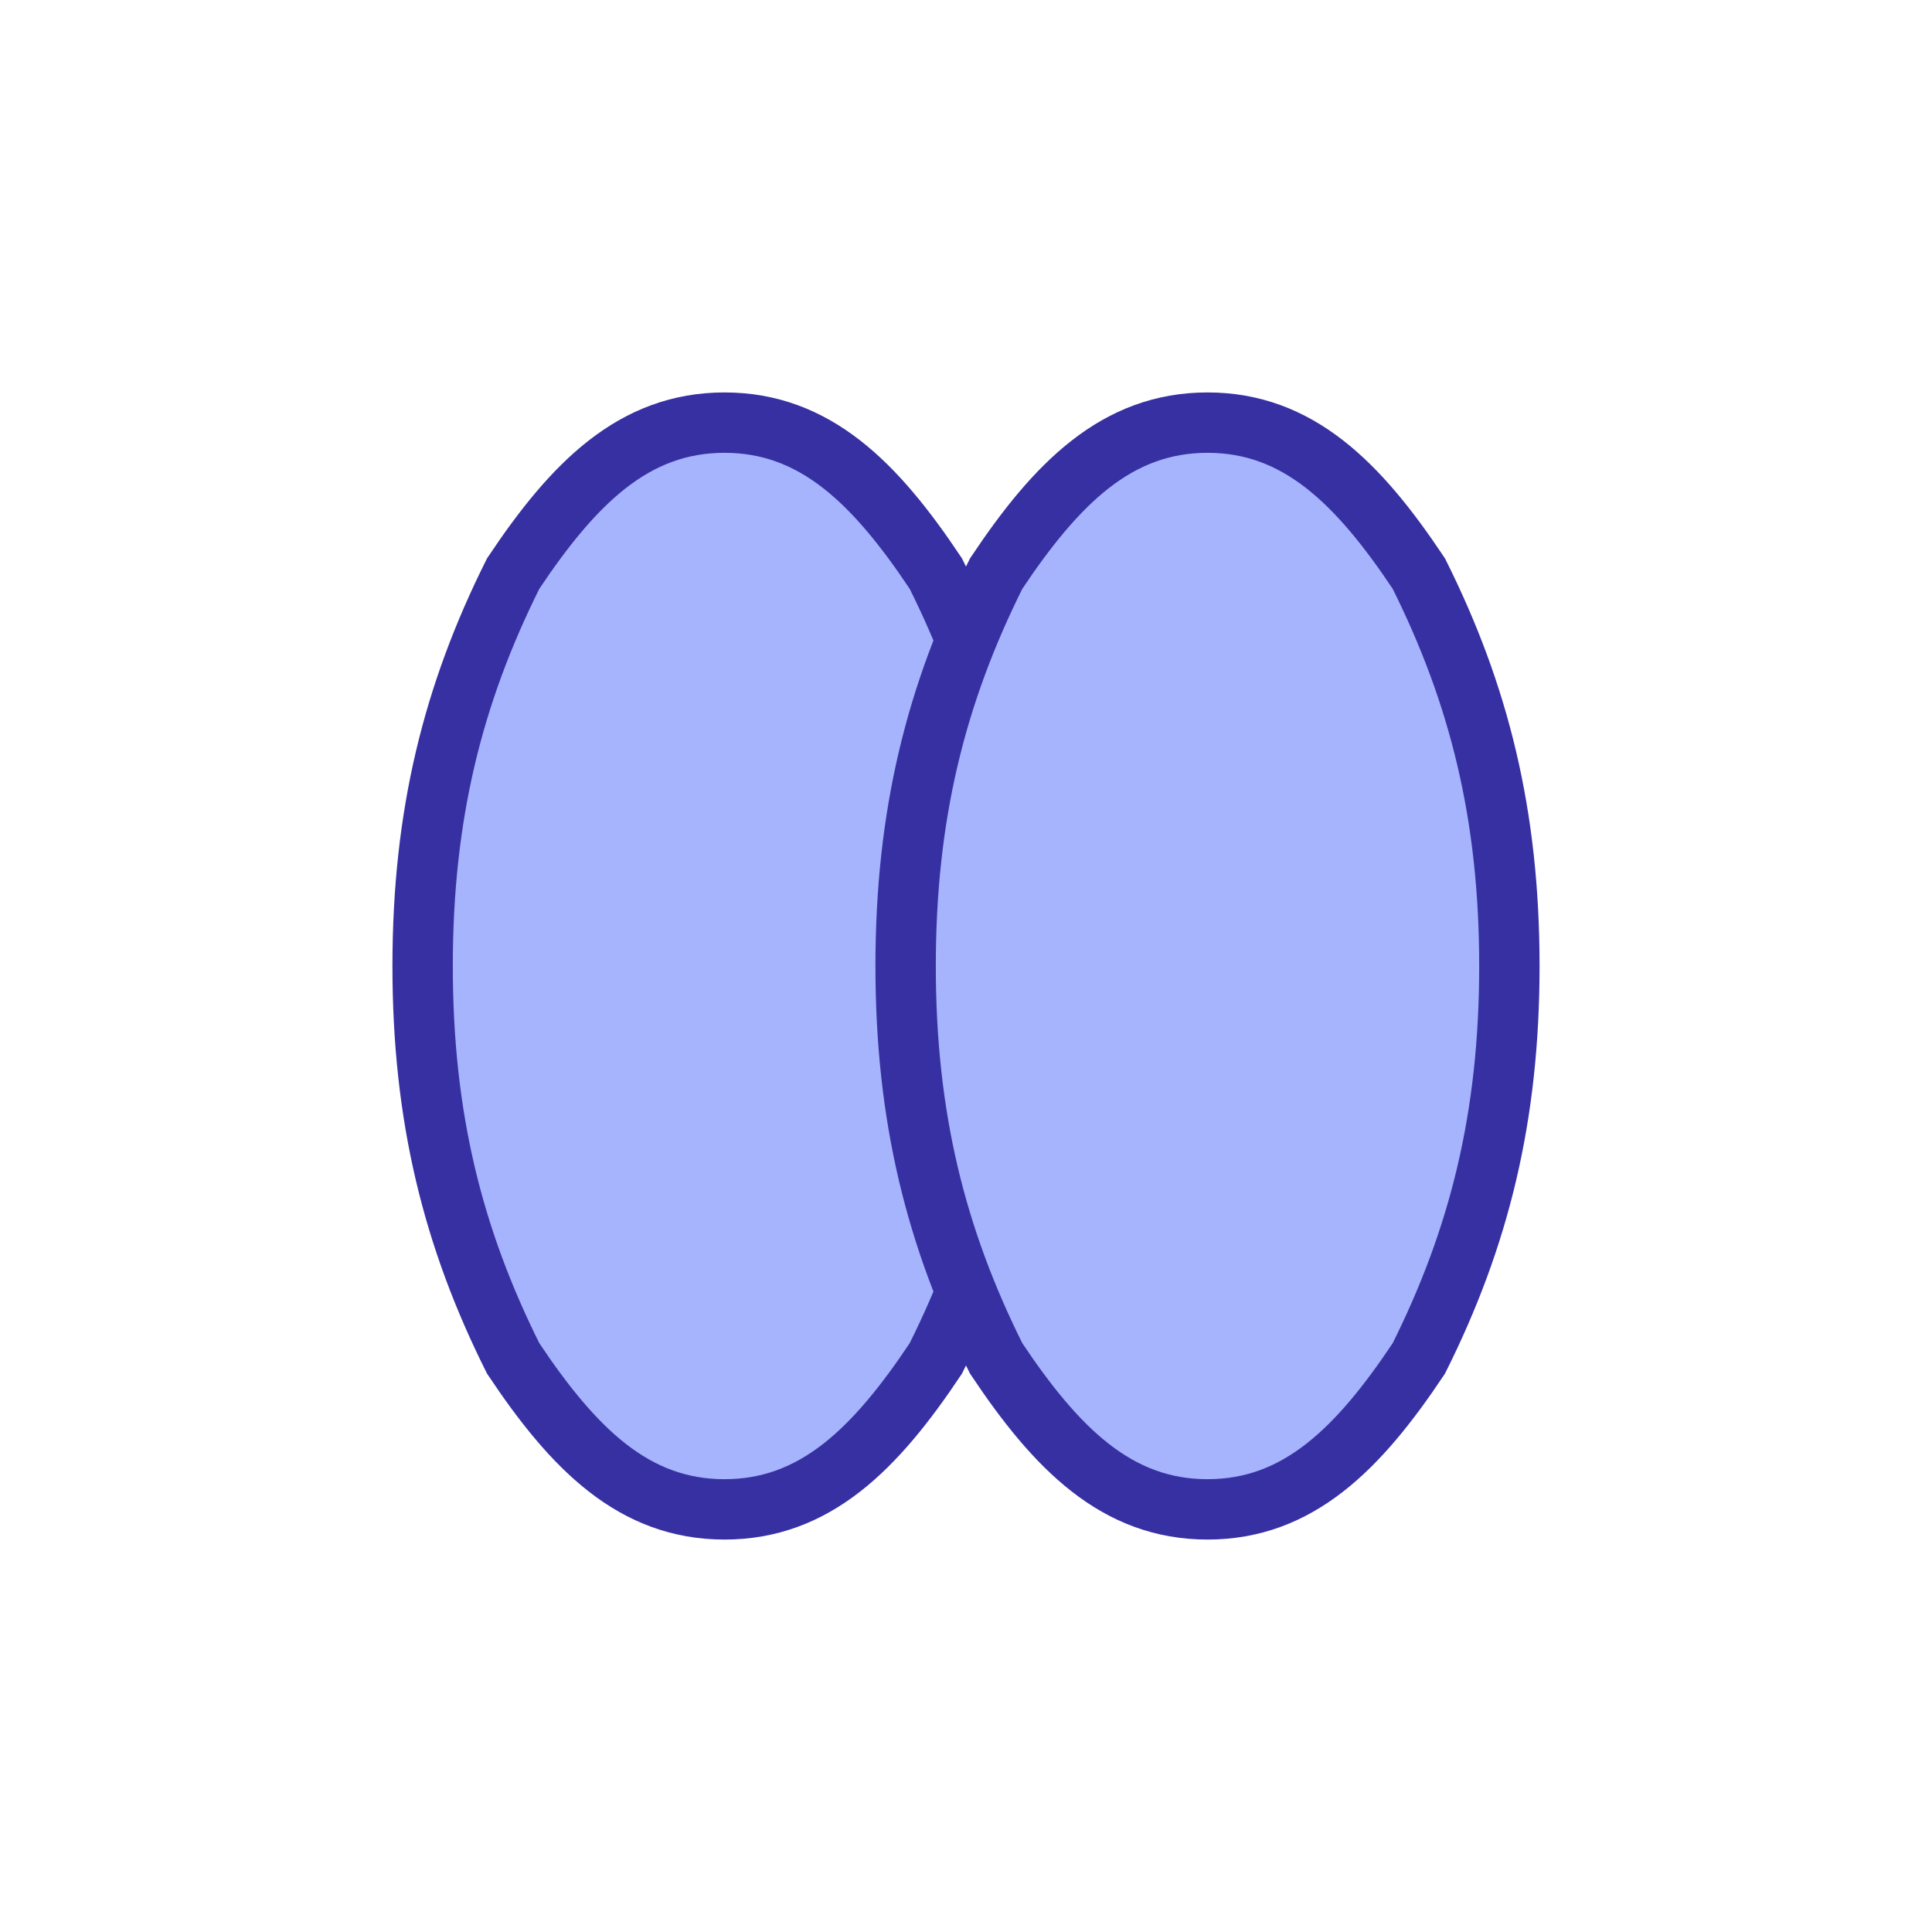
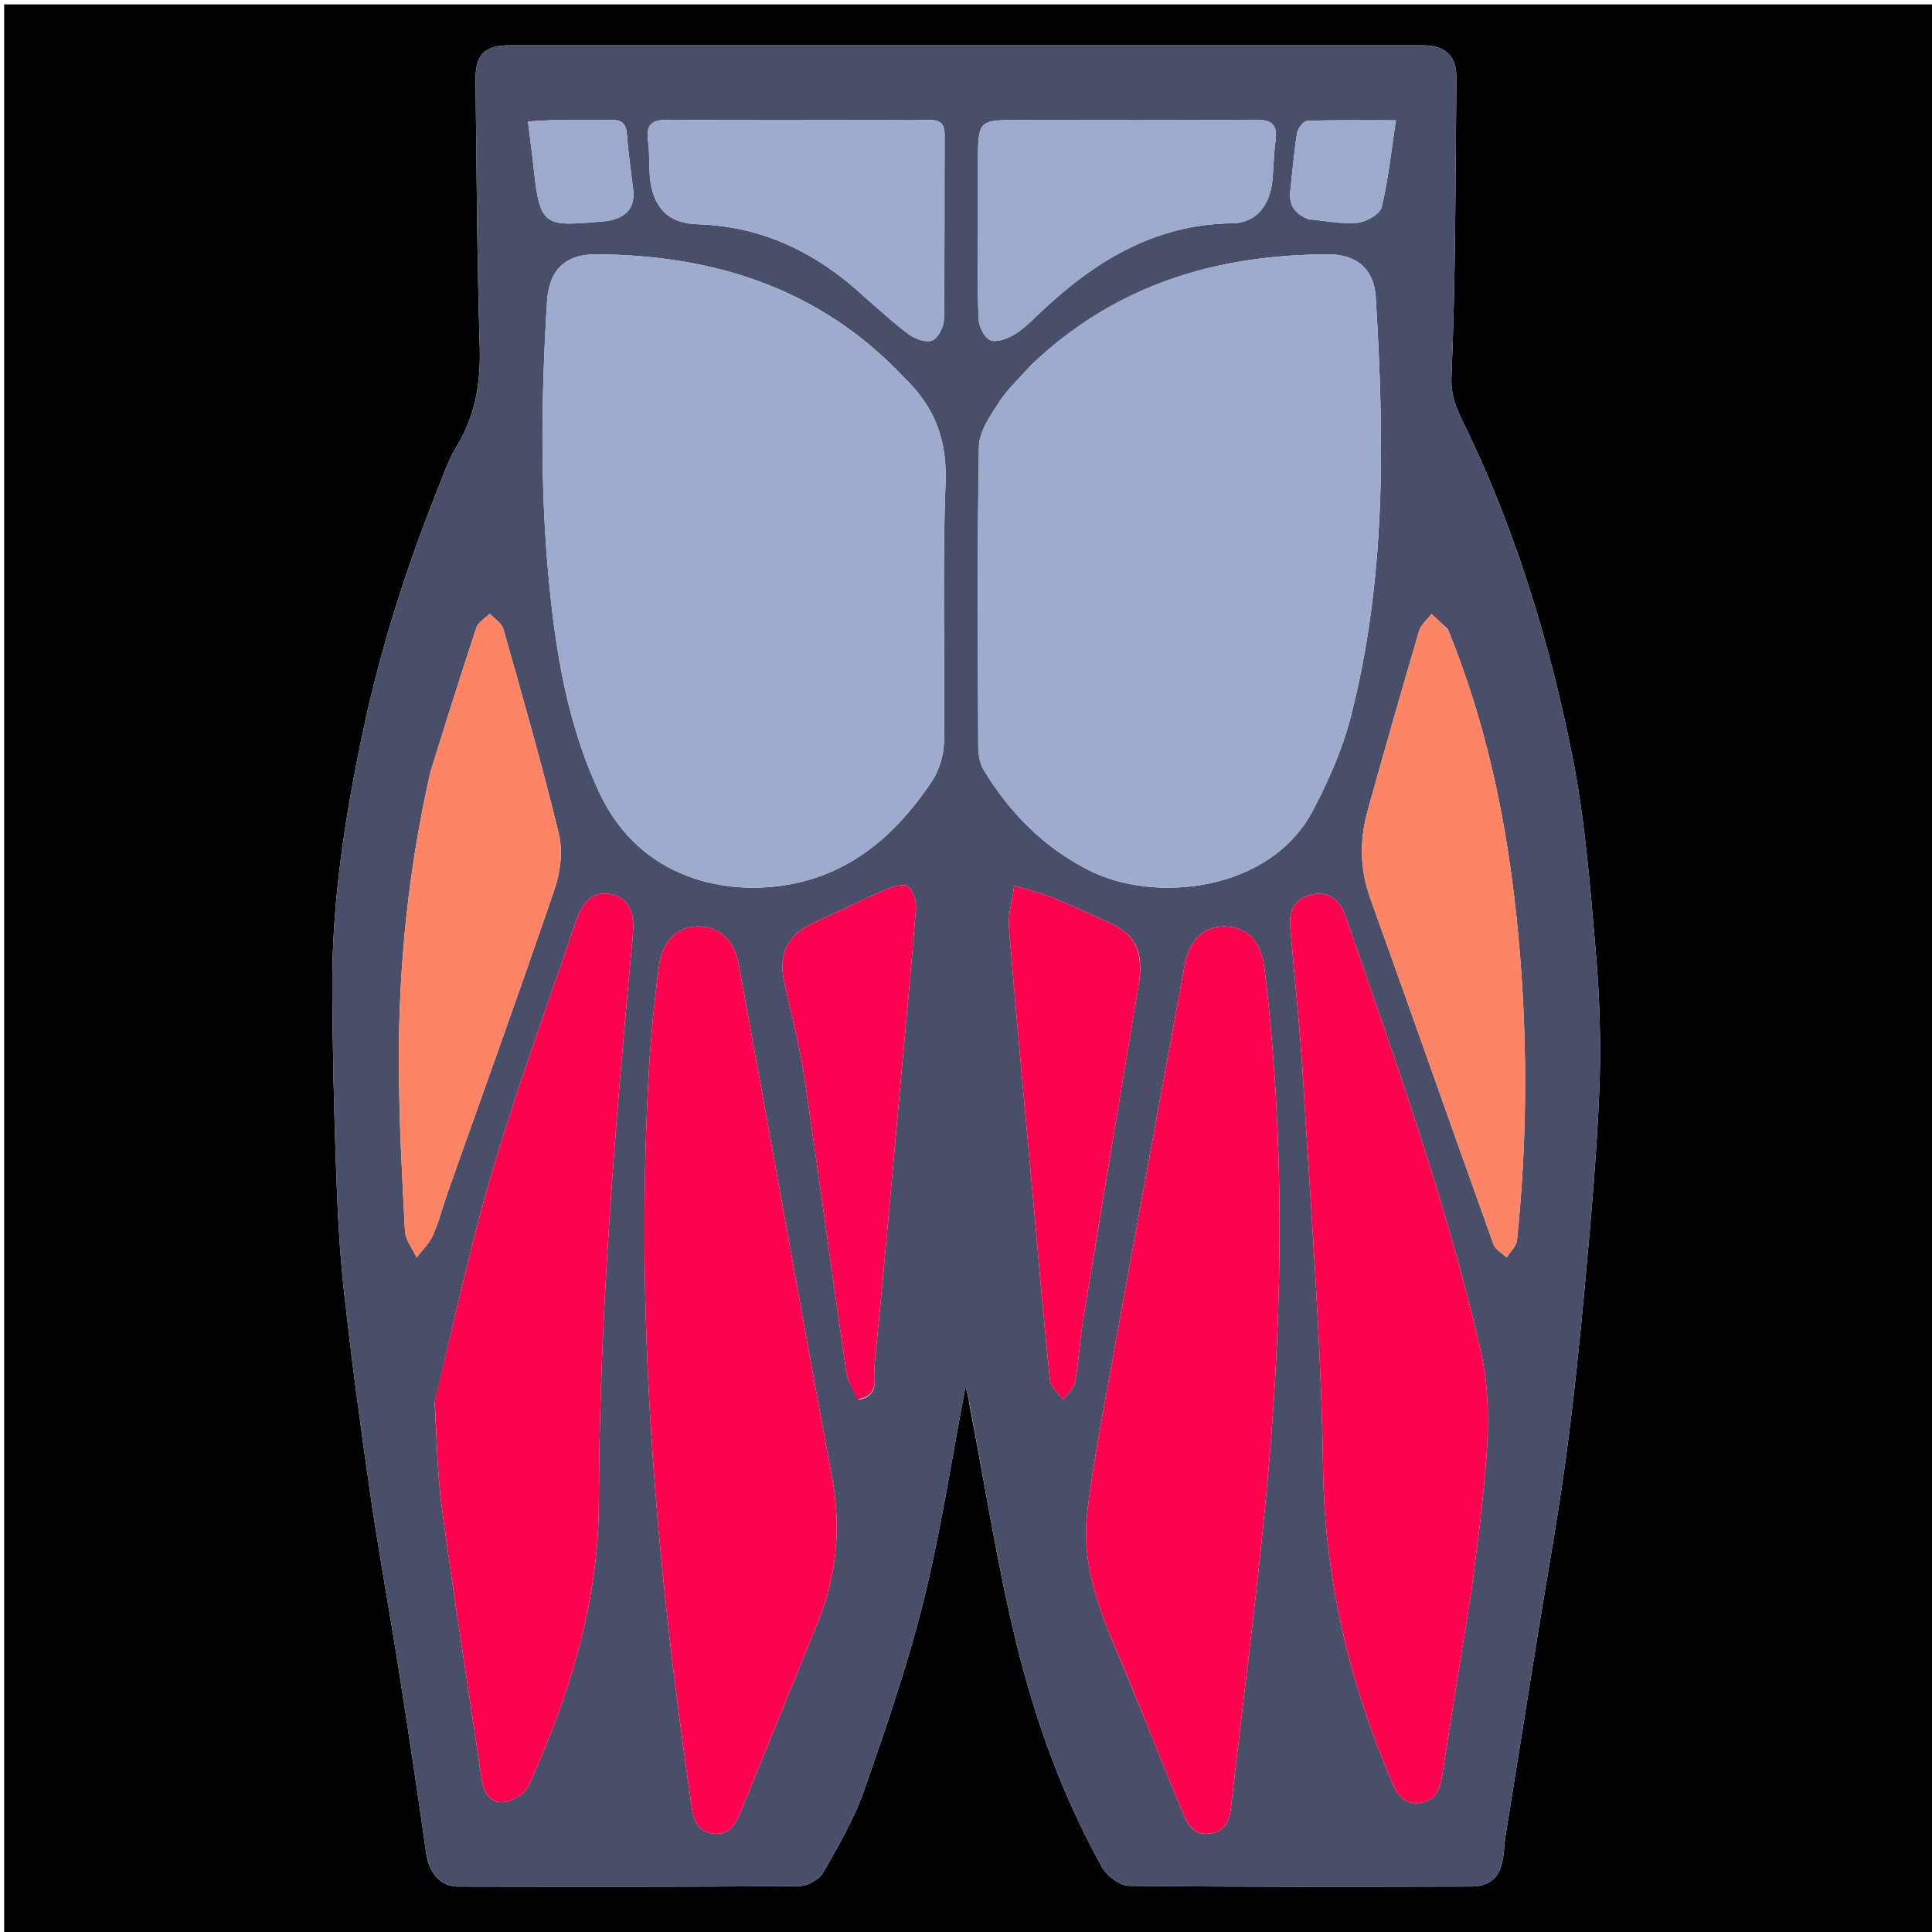
- <svg xmlns="http://www.w3.org/2000/svg" viewBox="0 0 64 64" fill="none">
-   <path fill="#a5b4fc" d="M24 14c3 0 5 2 7 5 2 4 3 8 3 13s-1 9-3 13c-2 3-4 5-7 5s-5-2-7-5c-2-4-3-8-3-13s1-9 3-13c2-3 4-5 7-5Z" />
-   <path stroke="#3730a3" stroke-width="2" d="M24 14c3 0 5 2 7 5 2 4 3 8 3 13s-1 9-3 13c-2 3-4 5-7 5s-5-2-7-5c-2-4-3-8-3-13s1-9 3-13c2-3 4-5 7-5Z" />
-   <path fill="#a5b4fc" d="M40 14c3 0 5 2 7 5 2 4 3 8 3 13s-1 9-3 13c-2 3-4 5-7 5s-5-2-7-5c-2-4-3-8-3-13s1-9 3-13c2-3 4-5 7-5Z" />
-   <path stroke="#3730a3" stroke-width="2" d="M40 14c3 0 5 2 7 5 2 4 3 8 3 13s-1 9-3 13c-2 3-4 5-7 5s-5-2-7-5c-2-4-3-8-3-13s1-9 3-13c2-3 4-5 7-5Z" />
+ <svg xmlns="http://www.w3.org/2000/svg" version="1.1" id="Layer_1" x="0px" y="0px" width="100%" viewBox="0 0 512 512" enable-background="new 0 0 512 512" xml:space="preserve">
+   <path fill="#000000" opacity="1" stroke="none" d=" M513,185   C513,294.64 513,403.78 513,512.96   C342.402,512.96 171.803,512.96 1.102,512.96   C1.102,342.443 1.102,171.887 1.102,1.165   C171.667,1.165 342.333,1.165 513,1.165   C513,62.197 513,123.348 513,185  M257.007,372.729   C261.029,393.58 264.264,414.623 269.295,435.228   C274.348,455.923 281.597,476.047 292.033,494.774   C293.335,497.11 296.719,499.738 299.165,499.765   C329.487,500.103 359.815,500.013 390.141,499.946   C393.912,499.938 396.884,498.106 397.916,494.316   C398.602,491.795 398.572,489.089 398.987,486.485   C401.836,468.58 404.711,450.68 407.59,432.78   C410.048,417.504 412.826,402.272 414.902,386.944   C416.983,371.576 418.595,356.134 420.001,340.687   C421.573,323.411 423.149,306.111 423.838,288.786   C424.325,276.534 423.924,264.172 422.87,251.95   C421.369,234.547 420.035,217.001 416.602,199.923   C410.717,170.637 402.104,142.077 389.218,114.911   C387.092,110.429 384.388,106.135 384.649,100   C385.77,73.595 385.7,47.138 385.957,20.699   C386.015,14.794 383.003,12.011 377.067,12.01   C296.419,12.002 215.771,12.002 135.123,12.009   C128.36,12.01 125.937,14.427 126.022,21.342   C126.309,44.789 126.411,68.243 127.13,91.678   C127.423,101.253 126.069,110.023 121.014,118.275   C118.876,121.765 117.54,125.767 116.006,129.603   C107.658,150.48 100.842,171.846 96.188,193.851   C91.463,216.189 87.953,238.714 88.054,261.621   C88.124,277.573 88.495,293.528 89.053,309.47   C89.435,320.385 89.953,331.326 91.153,342.173   C93.128,360.037 95.504,377.863 98.086,395.651   C100.357,411.295 103.226,426.851 105.673,442.471   C108.22,458.726 110.663,474.998 112.967,491.289   C113.669,496.249 116.737,499.952 121.368,499.961   C151.527,500.015 181.688,500.064 211.845,499.83   C214.019,499.813 217.111,498.079 218.173,496.225   C222.184,489.225 226.32,482.121 228.968,474.552   C234.776,457.948 240.543,441.243 244.768,424.194   C249.366,405.644 252.198,386.658 255.9,367.34   C256.331,369.137 256.665,370.532 257.007,372.729  z" />
+   <path fill="#4A4F69" opacity="1" stroke="none" d=" M257.003,372.328   C256.665,370.532 256.331,369.137 255.9,367.34   C252.198,386.658 249.366,405.644 244.768,424.194   C240.543,441.243 234.776,457.948 228.968,474.552   C226.32,482.121 222.184,489.225 218.173,496.225   C217.111,498.079 214.019,499.813 211.845,499.83   C181.688,500.064 151.527,500.015 121.368,499.961   C116.737,499.952 113.669,496.249 112.967,491.289   C110.663,474.998 108.22,458.726 105.673,442.471   C103.226,426.851 100.357,411.295 98.086,395.651   C95.504,377.863 93.128,360.037 91.153,342.173   C89.953,331.326 89.435,320.385 89.053,309.47   C88.495,293.528 88.124,277.573 88.054,261.621   C87.953,238.714 91.463,216.189 96.188,193.851   C100.842,171.846 107.658,150.48 116.006,129.603   C117.54,125.767 118.876,121.765 121.014,118.275   C126.069,110.023 127.423,101.253 127.13,91.678   C126.411,68.243 126.309,44.789 126.022,21.342   C125.937,14.427 128.36,12.01 135.123,12.009   C215.771,12.002 296.419,12.002 377.067,12.01   C383.003,12.011 386.015,14.794 385.957,20.699   C385.7,47.138 385.77,73.595 384.649,100   C384.388,106.135 387.092,110.429 389.218,114.911   C402.104,142.077 410.717,170.637 416.602,199.923   C420.035,217.001 421.369,234.547 422.87,251.95   C423.924,264.172 424.325,276.534 423.838,288.786   C423.149,306.111 421.573,323.411 420.001,340.687   C418.595,356.134 416.983,371.576 414.902,386.944   C412.826,402.272 410.048,417.504 407.59,432.78   C404.711,450.68 401.836,468.58 398.987,486.485   C398.572,489.089 398.602,491.795 397.916,494.316   C396.884,498.106 393.912,499.938 390.141,499.946   C359.815,500.013 329.487,500.103 299.165,499.765   C296.719,499.738 293.335,497.11 292.033,494.774   C281.597,476.047 274.348,455.923 269.295,435.228   C264.264,414.623 261.029,393.58 257.003,372.328  M273.256,96.754   C270.388,99.998 267.105,102.97 264.77,106.559   C262.418,110.175 259.501,114.376 259.43,118.367   C258.959,144.852 259.155,171.35 259.247,197.843   C259.254,199.915 259.624,202.283 260.665,204.005   C267.518,215.337 276.502,224.476 288.453,230.581   C305.97,239.528 336.586,236.336 347.914,214.837   C351.994,207.094 355.643,198.868 357.842,190.432   C367.42,153.686 366.867,116.204 364.586,78.694   C364.136,71.298 359.54,67.376 351.873,67.402   C322.355,67.505 295.646,75.399 273.256,96.754  M239.533,99.977   C217.401,76.502 189.412,67.582 158.01,67.398   C149.635,67.348 145.484,71.71 144.97,79.95   C143.321,106.426 143.078,132.888 146.016,159.294   C147.974,176.894 151.294,194.127 158.969,210.352   C169.824,233.301 193.01,237.613 210.05,234.23   C226.421,230.979 237.926,220.544 246.897,207.154   C248.879,204.195 250.123,200.146 250.168,196.58   C250.456,173.76 249.687,150.911 250.583,128.122   C251.026,116.837 247.924,108.033 239.533,99.977  M298.041,442.485   C303.116,454.978 308.206,467.466 313.255,479.97   C314.634,483.387 316.252,486.511 320.701,485.912   C324.81,485.36 325.86,482.333 326.262,478.734   C329.589,448.949 333.574,419.223 336.177,389.376   C340.035,345.145 340.441,300.852 335.105,256.65   C334.275,249.772 330.825,245.87 325.137,245.524   C319.279,245.168 315.2,248.886 313.916,255.889   C307.31,291.916 300.678,327.939 294.165,363.982   C291.945,376.264 289.571,388.547 288.119,400.929   C286.405,415.549 292.071,428.731 298.041,442.485  M173.046,269.666   C172.737,273.484 172.363,277.298 172.128,281.121   C168.061,347.454 173.743,413.238 183.301,478.802   C183.808,482.279 184.844,485.449 189.005,485.93   C193.119,486.405 194.853,483.724 196.206,480.374   C203.06,463.4 210.054,446.482 216.884,429.497   C221.857,417.133 222.918,404.412 220.455,391.264   C215.492,364.762 210.781,338.214 205.966,311.685   C202.578,293.016 199.22,274.342 195.785,255.682   C194.563,249.041 190.46,245.337 184.816,245.503   C179.337,245.665 175.631,249.343 174.653,255.856   C174.011,260.134 173.617,264.45 173.046,269.666  M115.166,371.78   C115.778,381.08 115.86,390.452 117.105,399.666   C120.339,423.584 124.097,447.431 127.611,471.311   C128.127,474.816 129.808,477.93 133.392,477.591   C135.82,477.361 139.184,475.282 140.149,473.139   C150.829,449.42 158.616,424.746 158.696,398.536   C158.848,347.976 163.084,297.701 167.734,247.433   C168.269,241.639 166.422,238.026 162.311,237.044   C157.81,235.969 154.674,238.147 152.637,244.141   C145.141,266.203 137.094,288.104 130.465,310.425   C124.556,330.324 120.248,350.698 115.166,371.78  M389.96,421.426   C390.832,414.487 391.829,407.562 392.55,400.607   C394.027,386.364 395.672,372.161 392.381,357.866   C383.32,318.521 369.658,280.625 356.494,242.568   C355.057,238.413 352.15,236.145 347.689,237.055   C343.185,237.973 341.541,241.249 341.911,245.625   C343.061,259.233 344.551,272.821 345.356,286.449   C347.379,320.697 350.123,354.947 350.625,389.226   C351.055,418.492 357.578,445.886 368.967,472.477   C370.4,475.822 372.401,478.375 376.403,477.769   C380.323,477.177 381.601,474.283 382.163,470.64   C384.649,454.517 387.285,438.417 389.96,421.426  M383.701,166.766   C382.26,165.411 380.82,164.056 379.379,162.701   C378.25,164.19 376.57,165.516 376.076,167.192   C371.423,182.974 366.922,198.801 362.486,214.646   C360.283,222.516 360.322,230.269 363.16,238.152   C374.14,268.654 384.848,299.254 395.791,329.769   C396.292,331.164 398.099,332.091 399.298,333.236   C400.236,331.719 401.847,330.272 402.013,328.674   C404.623,303.614 404.831,278.497 402.841,253.397   C400.503,223.919 395.242,195.035 383.701,166.766  M114.069,204.605   C108.258,230.023 105.614,255.812 105.702,281.841   C105.752,296.639 106.536,311.441 107.325,326.224   C107.453,328.617 109.336,330.917 110.407,333.26   C111.878,331.308 113.762,329.539 114.725,327.362   C116.334,323.73 117.298,319.817 118.629,316.056   C128.116,289.256 137.79,262.521 146.969,235.617   C148.507,231.111 149.203,225.577 148.108,221.043   C143.706,202.803 138.507,184.752 133.4,166.688   C132.958,165.124 131.031,163.981 129.793,162.642   C128.583,163.854 126.747,164.857 126.262,166.31   C122.113,178.755 118.208,191.282 114.069,204.605  M259.18,43.532   C259.18,49.032 259.177,54.531 259.18,60.031   C259.186,68.196 259.002,76.37 259.344,84.522   C259.428,86.518 260.795,89.367 262.385,90.132   C263.914,90.867 266.751,89.85 268.555,88.808   C270.968,87.413 273.041,85.359 275.084,83.405   C289.564,69.552 305.659,59.423 326.652,59.165   C332.746,59.09 336.395,54.574 337.131,48.338   C337.561,44.702 337.497,41.002 338.016,37.383   C338.654,32.929 336.989,31.681 332.571,31.725   C311.742,31.934 290.91,31.817 270.079,31.816   C259.181,31.816 259.181,31.816 259.18,43.532  M229.469,79.033   C233.269,82.278 236.913,85.738 240.943,88.666   C242.596,89.866 245.504,90.895 247.072,90.219   C248.642,89.541 250.119,86.652 250.147,84.71   C250.39,68.389 250.245,52.062 250.333,35.738   C250.35,32.599 248.93,31.708 246.071,31.8   C242.077,31.927 238.076,31.82 234.078,31.82   C215.088,31.82 196.096,31.947 177.109,31.731   C172.599,31.68 171.131,33.119 171.752,37.494   C172.195,40.612 171.942,43.823 172.242,46.969   C172.982,54.723 176.912,59.183 184.595,59.412   C202.017,59.93 216.453,66.865 229.469,79.033  M227.611,370.926   C233.395,369.865 231.453,364.945 231.778,361.671   C234.26,336.673 236.423,311.644 238.688,286.624   C240.068,271.38 241.547,256.144 242.723,240.884   C242.878,238.879 242.055,236.027 240.632,234.921   C239.539,234.07 236.626,234.965 234.808,235.748   C228.399,238.506 222.126,241.581 215.776,244.479   C208.795,247.665 206.204,252.697 207.814,260.167   C209.565,268.292 211.787,276.345 213.011,284.547   C216.914,310.695 220.404,336.904 224.195,363.069   C224.576,365.697 225.924,368.185 227.611,370.926  M302.045,259.211   C302.726,251.21 300.536,247.432 293.37,244.247   C288.503,242.084 283.694,239.776 278.748,237.812   C275.526,236.533 272.105,235.756 268.773,234.754   C268.276,238.515 267.09,242.332 267.393,246.027   C269.45,271.09 271.824,296.127 274.091,321.173   C275.442,336.101 276.679,351.041 278.276,365.943   C278.465,367.709 280.605,369.267 281.84,370.921   C282.917,369.297 284.633,367.789 284.951,366.028   C285.925,360.63 286.156,355.101 287.044,349.684   C291.943,319.806 296.951,289.947 302.045,259.211  M146.637,31.814   C144.548,31.928 142.458,32.043 139.916,32.183   C140.49,36.864 141.061,40.949 141.483,45.05   C143.103,60.798 144.866,59.907 160.681,58.6   C161.009,58.573 161.334,58.486 161.658,58.417   C166.049,57.486 168.327,54.946 167.796,50.302   C167.23,45.359 166.5,40.43 166.12,35.473   C165.907,32.697 164.696,31.742 162.042,31.799   C157.232,31.902 152.419,31.819 146.637,31.814  M346.745,58.105   C351.051,58.492 355.406,59.429 359.643,59.049   C361.999,58.838 365.682,56.804 366.137,54.947   C367.932,47.627 368.684,40.052 369.928,31.882   C361.355,31.882 353.896,31.76 346.451,32.029   C345.472,32.065 343.933,33.997 343.735,35.225   C342.912,40.315 342.512,45.472 341.941,50.603   C341.565,53.978 342.774,56.459 346.745,58.105  z" />
+   <path fill="#9FABCE" opacity="1" stroke="none" d=" M273.509,96.506   C295.646,75.399 322.355,67.505 351.873,67.402   C359.54,67.376 364.136,71.298 364.586,78.694   C366.867,116.204 367.42,153.686 357.842,190.432   C355.643,198.868 351.994,207.094 347.914,214.837   C336.586,236.336 305.97,239.528 288.453,230.581   C276.502,224.476 267.518,215.337 260.665,204.005   C259.624,202.283 259.254,199.915 259.247,197.843   C259.155,171.35 258.959,144.852 259.43,118.367   C259.501,114.376 262.418,110.175 264.77,106.559   C267.105,102.97 270.388,99.998 273.509,96.506  z" />
+   <path fill="#9FABCE" opacity="1" stroke="none" d=" M239.77,100.24   C247.924,108.033 251.026,116.837 250.583,128.122   C249.687,150.911 250.456,173.76 250.168,196.58   C250.123,200.146 248.879,204.195 246.897,207.154   C237.926,220.544 226.421,230.979 210.05,234.23   C193.01,237.613 169.824,233.301 158.969,210.352   C151.294,194.127 147.974,176.894 146.016,159.294   C143.078,132.888 143.321,106.426 144.97,79.95   C145.484,71.71 149.635,67.348 158.01,67.398   C189.412,67.582 217.401,76.502 239.77,100.24  z" />
+   <path fill="#FE014F" opacity="1" stroke="none" d=" M297.91,442.122   C292.071,428.731 286.405,415.549 288.119,400.929   C289.571,388.547 291.945,376.264 294.165,363.982   C300.678,327.939 307.31,291.916 313.916,255.889   C315.2,248.886 319.279,245.168 325.137,245.524   C330.825,245.87 334.275,249.772 335.105,256.65   C340.441,300.852 340.035,345.145 336.177,389.376   C333.574,419.223 329.589,448.949 326.262,478.734   C325.86,482.333 324.81,485.36 320.701,485.912   C316.252,486.511 314.634,483.387 313.255,479.97   C308.206,467.466 303.116,454.978 297.91,442.122  z" />
+   <path fill="#FE014F" opacity="1" stroke="none" d=" M173.079,269.208   C173.617,264.45 174.011,260.134 174.653,255.856   C175.631,249.343 179.337,245.665 184.816,245.503   C190.46,245.337 194.563,249.041 195.785,255.682   C199.22,274.342 202.578,293.016 205.966,311.685   C210.781,338.214 215.492,364.762 220.455,391.264   C222.918,404.412 221.857,417.133 216.884,429.497   C210.054,446.482 203.06,463.4 196.206,480.374   C194.853,483.724 193.119,486.405 189.005,485.93   C184.844,485.449 183.808,482.279 183.301,478.802   C173.743,413.238 168.061,347.454 172.128,281.121   C172.363,277.298 172.737,273.484 173.079,269.208  z" />
+   <path fill="#FD014F" opacity="1" stroke="none" d=" M115.2,371.321   C120.248,350.698 124.556,330.324 130.465,310.425   C137.094,288.104 145.141,266.203 152.637,244.141   C154.674,238.147 157.81,235.969 162.311,237.044   C166.422,238.026 168.269,241.639 167.734,247.433   C163.084,297.701 158.848,347.976 158.696,398.536   C158.616,424.746 150.829,449.42 140.149,473.139   C139.184,475.282 135.82,477.361 133.392,477.591   C129.808,477.93 128.127,474.816 127.611,471.311   C124.097,447.431 120.339,423.584 117.105,399.666   C115.86,390.452 115.778,381.08 115.2,371.321  z" />
+   <path fill="#FE014F" opacity="1" stroke="none" d=" M389.913,421.867   C387.285,438.417 384.649,454.517 382.163,470.64   C381.601,474.283 380.323,477.177 376.403,477.769   C372.401,478.375 370.4,475.822 368.967,472.477   C357.578,445.886 351.055,418.492 350.625,389.226   C350.123,354.947 347.379,320.697 345.356,286.449   C344.551,272.821 343.061,259.233 341.911,245.625   C341.541,241.249 343.185,237.973 347.689,237.055   C352.15,236.145 355.057,238.413 356.494,242.568   C369.658,280.625 383.32,318.521 392.381,357.866   C395.672,372.161 394.027,386.364 392.55,400.607   C391.829,407.562 390.832,414.487 389.913,421.867  z" />
+   <path fill="#FD8464" opacity="1" stroke="none" d=" M383.838,167.13   C395.242,195.035 400.503,223.919 402.841,253.397   C404.831,278.497 404.623,303.614 402.013,328.674   C401.847,330.272 400.236,331.719 399.298,333.236   C398.099,332.091 396.292,331.164 395.791,329.769   C384.848,299.254 374.14,268.654 363.16,238.152   C360.322,230.269 360.283,222.516 362.486,214.646   C366.922,198.801 371.423,182.974 376.076,167.192   C376.57,165.516 378.25,164.19 379.379,162.701   C380.82,164.056 382.26,165.411 383.838,167.13  z" />
+   <path fill="#FD8464" opacity="1" stroke="none" d=" M114.15,204.195   C118.208,191.282 122.113,178.755 126.262,166.31   C126.747,164.857 128.583,163.854 129.793,162.642   C131.031,163.981 132.958,165.124 133.4,166.688   C138.507,184.752 143.706,202.803 148.108,221.043   C149.203,225.577 148.507,231.111 146.969,235.617   C137.79,262.521 128.116,289.256 118.629,316.056   C117.298,319.817 116.334,323.73 114.725,327.362   C113.762,329.539 111.878,331.308 110.407,333.26   C109.336,330.917 107.453,328.617 107.325,326.224   C106.536,311.441 105.752,296.639 105.702,281.841   C105.614,255.812 108.258,230.023 114.15,204.195  z" />
+   <path fill="#9EAACD" opacity="1" stroke="none" d=" M259.18,43.039   C259.181,31.816 259.181,31.816 270.079,31.816   C290.91,31.817 311.742,31.934 332.571,31.725   C336.989,31.681 338.654,32.929 338.016,37.383   C337.497,41.002 337.561,44.702 337.131,48.338   C336.395,54.574 332.746,59.09 326.652,59.165   C305.659,59.423 289.564,69.552 275.084,83.405   C273.041,85.359 270.968,87.413 268.555,88.808   C266.751,89.85 263.914,90.867 262.385,90.132   C260.795,89.367 259.428,86.518 259.344,84.522   C259.002,76.37 259.186,68.196 259.18,60.031   C259.177,54.531 259.18,49.032 259.18,43.039  z" />
+   <path fill="#9FABCE" opacity="1" stroke="none" d=" M229.199,78.803   C216.453,66.865 202.017,59.93 184.595,59.412   C176.912,59.183 172.982,54.723 172.242,46.969   C171.942,43.823 172.195,40.612 171.752,37.494   C171.131,33.119 172.599,31.68 177.109,31.731   C196.096,31.947 215.088,31.82 234.078,31.82   C238.076,31.82 242.077,31.927 246.071,31.8   C248.93,31.708 250.35,32.599 250.333,35.738   C250.245,52.062 250.39,68.389 250.147,84.71   C250.119,86.652 248.642,89.541 247.072,90.219   C245.504,90.895 242.596,89.866 240.943,88.666   C236.913,85.738 233.269,82.278 229.199,78.803  z" />
+   <path fill="#FC014F" opacity="1" stroke="none" d=" M227.217,370.832   C225.924,368.185 224.576,365.697 224.195,363.069   C220.404,336.904 216.914,310.695 213.011,284.547   C211.787,276.345 209.565,268.292 207.814,260.167   C206.204,252.697 208.795,247.665 215.776,244.479   C222.126,241.581 228.399,238.506 234.808,235.748   C236.626,234.965 239.539,234.07 240.632,234.921   C242.055,236.027 242.878,238.879 242.723,240.884   C241.547,256.144 240.068,271.38 238.688,286.624   C236.423,311.644 234.26,336.673 231.778,361.671   C231.453,364.945 233.395,369.865 227.217,370.832  z" />
+   <path fill="#FD014F" opacity="1" stroke="none" d=" M301.983,259.646   C296.951,289.947 291.943,319.806 287.044,349.684   C286.156,355.101 285.925,360.63 284.951,366.028   C284.633,367.789 282.917,369.297 281.84,370.921   C280.605,369.267 278.465,367.709 278.276,365.943   C276.679,351.041 275.442,336.101 274.091,321.173   C271.824,296.127 269.45,271.09 267.393,246.027   C267.09,242.332 268.276,238.515 268.773,234.754   C272.105,235.756 275.526,236.533 278.748,237.812   C283.694,239.776 288.503,242.084 293.37,244.247   C300.536,247.432 302.726,251.21 301.983,259.646  z" />
+   <path fill="#9EAACD" opacity="1" stroke="none" d=" M147.122,31.813   C152.419,31.819 157.232,31.902 162.042,31.799   C164.696,31.742 165.907,32.697 166.12,35.473   C166.5,40.43 167.23,45.359 167.796,50.302   C168.327,54.946 166.049,57.486 161.658,58.417   C161.334,58.486 161.009,58.573 160.681,58.6   C144.866,59.907 143.103,60.798 141.483,45.05   C141.061,40.949 140.49,36.864 139.916,32.183   C142.458,32.043 144.548,31.928 147.122,31.813  z" />
+   <path fill="#9EAACD" opacity="1" stroke="none" d=" M346.348,57.984   C342.774,56.459 341.565,53.978 341.941,50.603   C342.512,45.472 342.912,40.315 343.735,35.225   C343.933,33.997 345.472,32.065 346.451,32.029   C353.896,31.76 361.355,31.882 369.928,31.882   C368.684,40.052 367.932,47.627 366.137,54.947   C365.682,56.804 361.999,58.838 359.643,59.049   C355.406,59.429 351.051,58.492 346.348,57.984  z" />
</svg>
